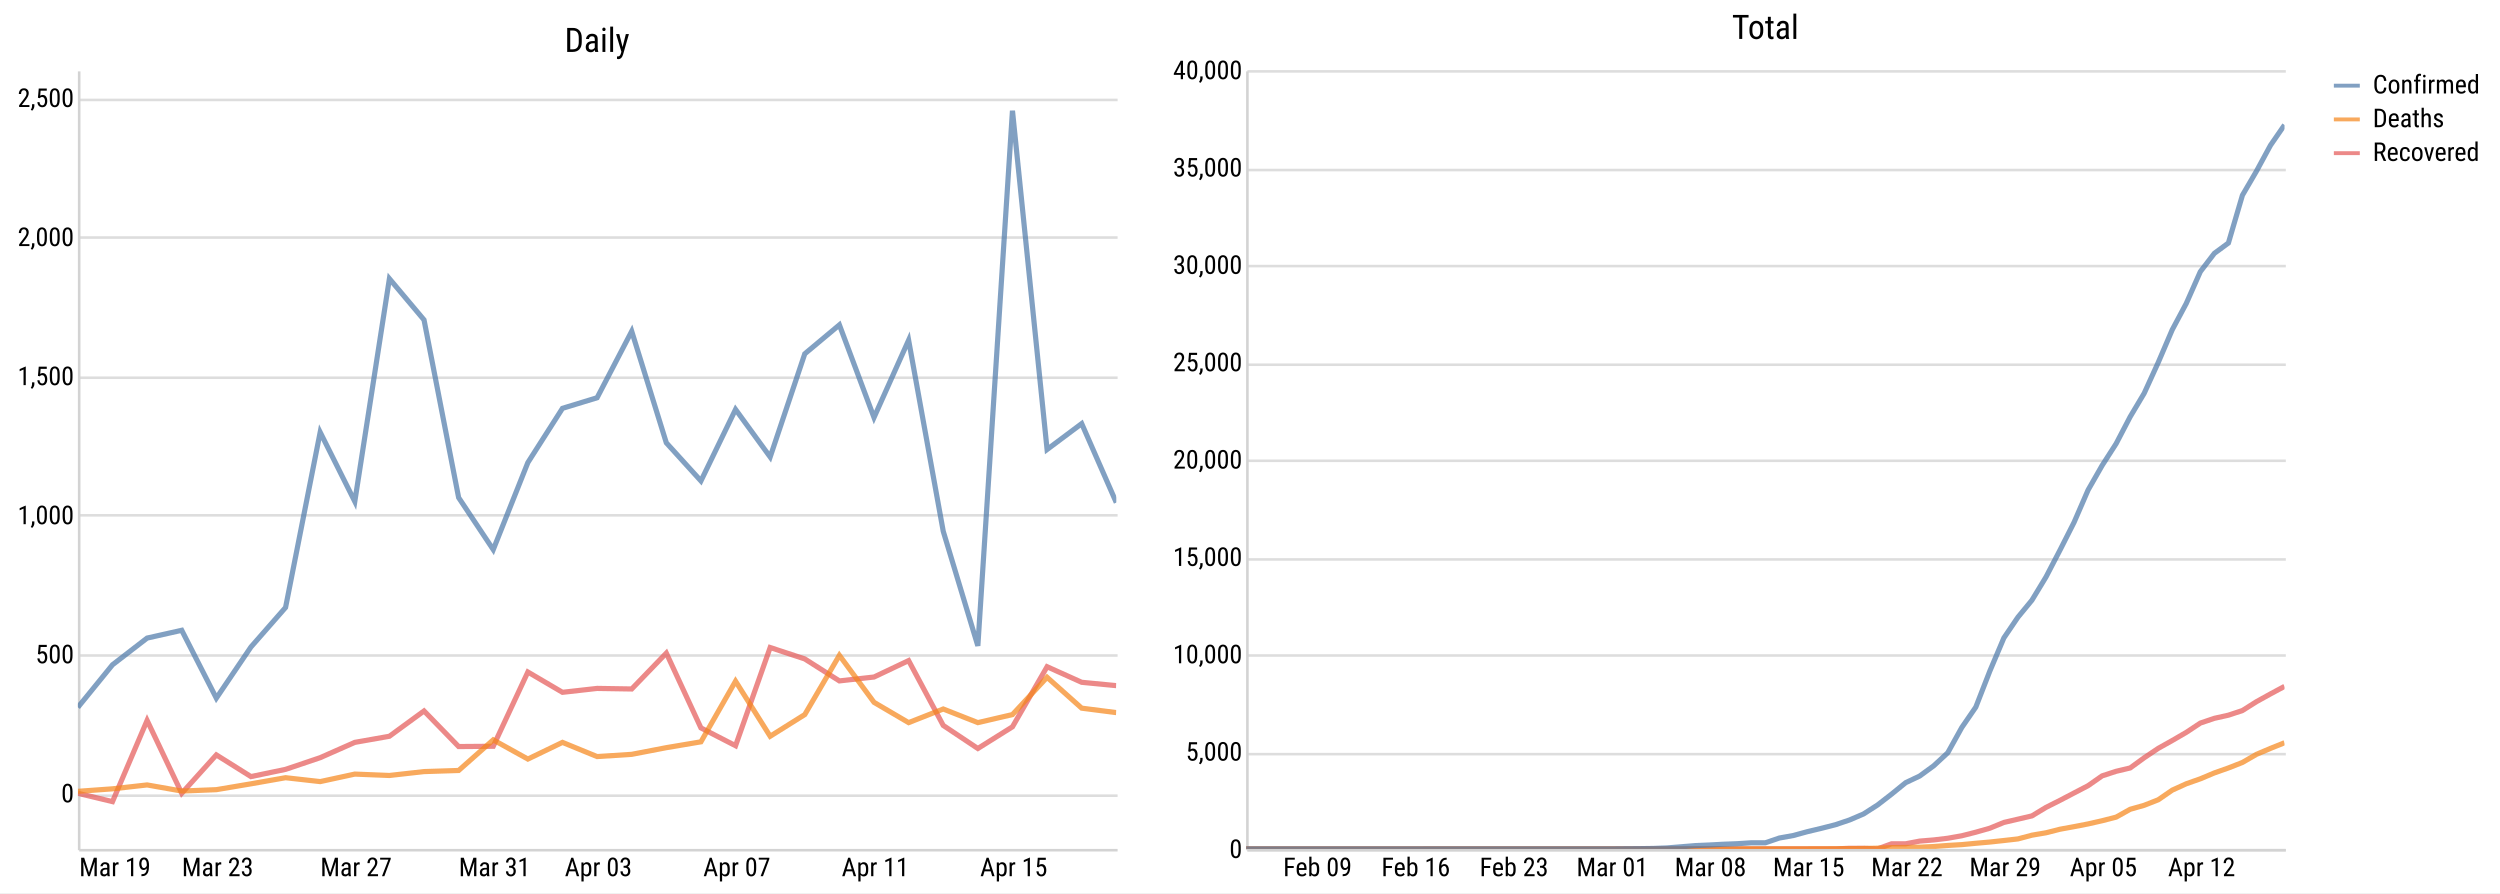
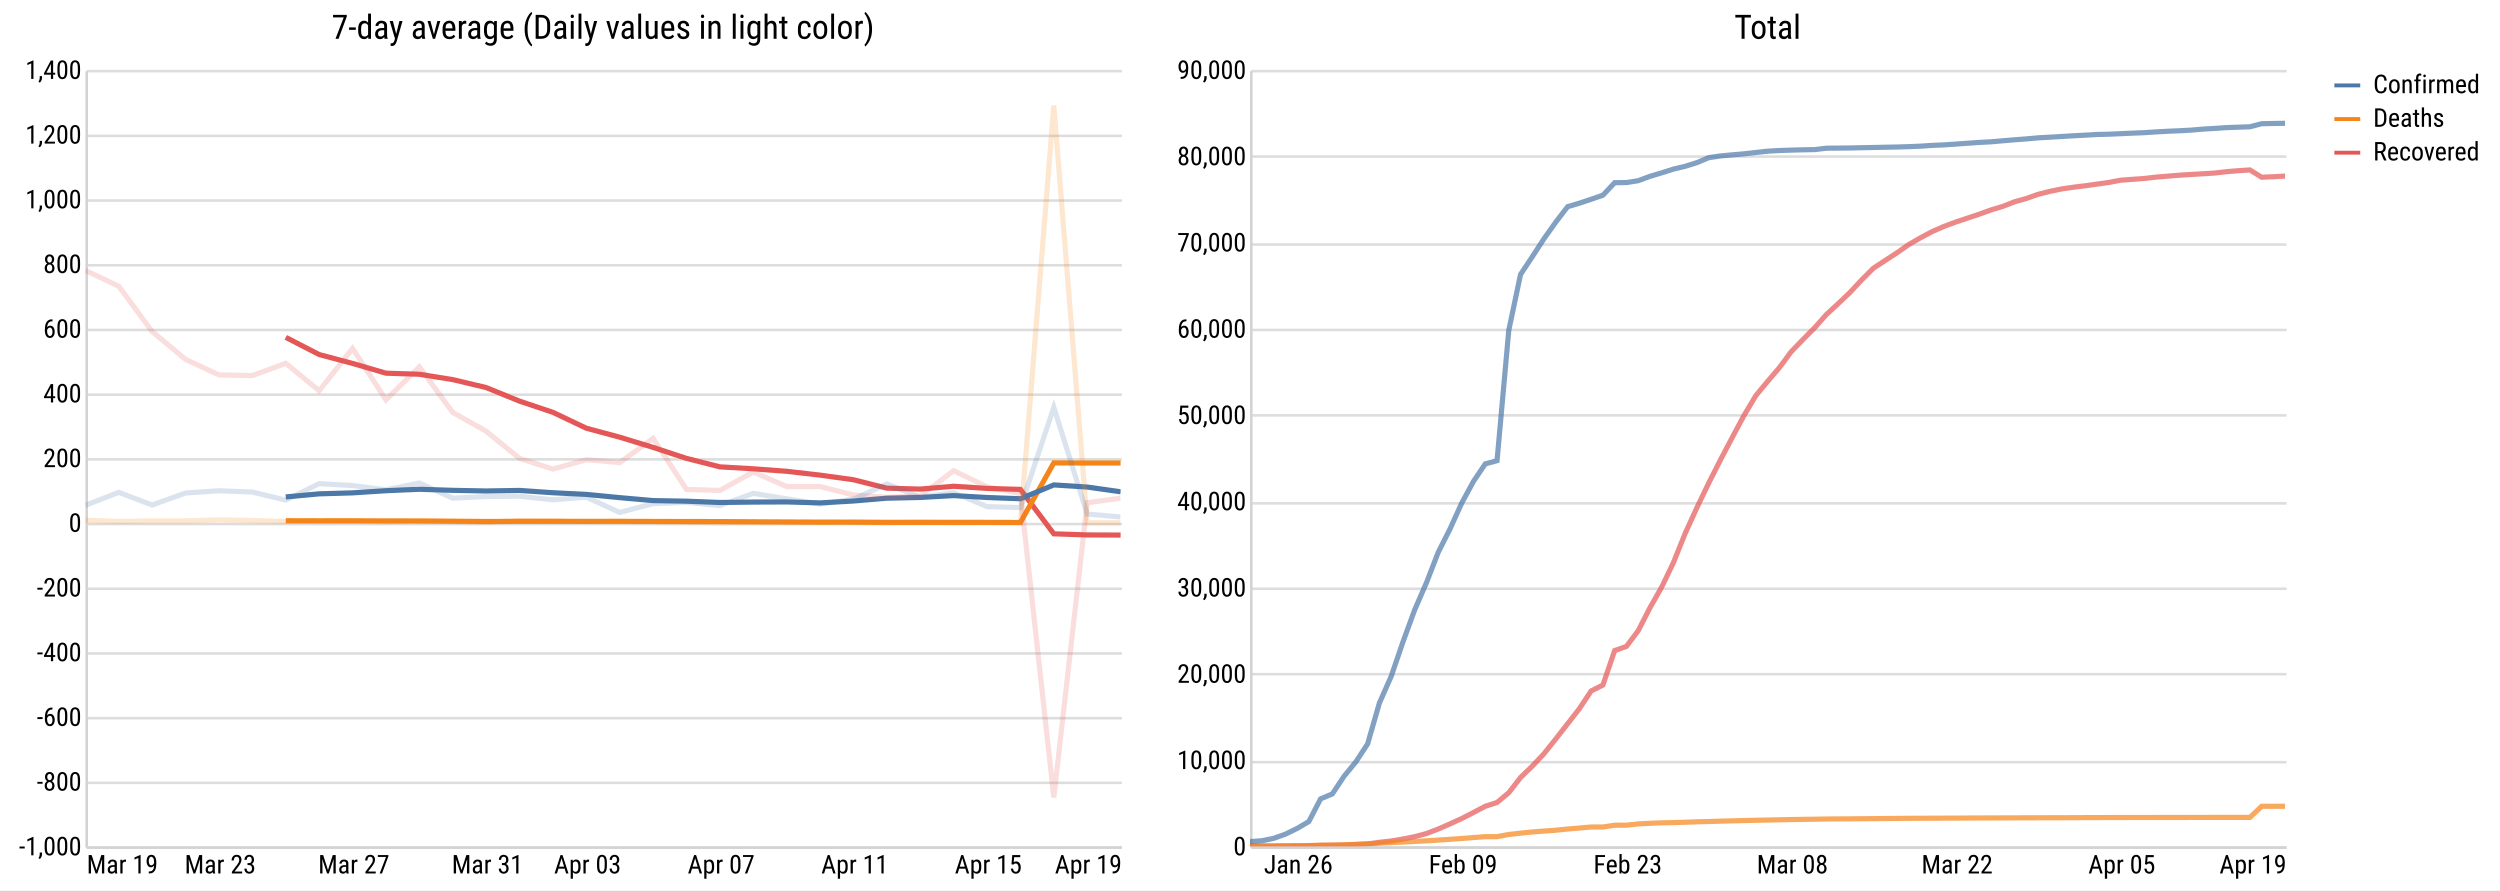
- <svg xmlns="http://www.w3.org/2000/svg" class="marks" width="963" height="344" viewBox="0 0 963 344" version="1.1">
-   <rect width="963" height="344" style="fill: white;" />
+ <svg xmlns="http://www.w3.org/2000/svg" class="marks" width="966" height="344" viewBox="0 0 966 344" version="1.1">
+   <rect width="966" height="344" style="fill: white;" />
  <defs>
    <clipPath id="clip1">
      <rect x="0" y="0" width="400" height="300" />
    </clipPath>
    <clipPath id="clip2">
      <rect x="0" y="0" width="400" height="300" />
    </clipPath>
    <clipPath id="clip3">
      <rect x="0" y="0" width="400" height="300" />
    </clipPath>
    <clipPath id="clip4">
      <rect x="0" y="0" width="400" height="300" />
    </clipPath>
    <clipPath id="clip5">
      <rect x="0" y="0" width="400" height="300" />
    </clipPath>
    <clipPath id="clip6">
      <rect x="0" y="0" width="400" height="300" />
    </clipPath>
+     <clipPath id="clip7">
+       <rect x="0" y="0" width="400" height="300" />
+     </clipPath>
+     <clipPath id="clip8">
+       <rect x="0" y="0" width="400" height="300" />
+     </clipPath>
+     <clipPath id="clip9">
+       <rect x="0" y="0" width="400" height="300" />
+     </clipPath>
  </defs>
-   <g transform="translate(30,27)">
+   <g transform="translate(33,27)">
    <g class="mark-group role-frame root">
      <g transform="translate(0,0)">
        <path class="background" d="M0,0h0v0h0Z" style="fill: none;" />
        <g>
          <g class="mark-group role-scope concat_0_group">
            <g transform="translate(0,0)">
              <path class="background" d="M0,0h400v300h-400Z" style="fill: none; stroke: #ddd; stroke-width: 0;" />
              <g>
                <g class="mark-group role-axis">
                  <g transform="translate(0.5,0.5)">
                    <path class="background" d="M0,0h0v0h0Z" style="pointer-events: none; fill: none;" />
                    <g>
                      <g class="mark-rule role-axis-grid" style="pointer-events: none;">
-                         <line transform="translate(0,279)" x2="400" y2="0" style="fill: none; stroke: #ddd; stroke-width: 1; opacity: 1;" />
+                         <line transform="translate(0,300)" x2="400" y2="0" style="fill: none; stroke: #ddd; stroke-width: 1; opacity: 1;" />
+                         <line transform="translate(0,275)" x2="400" y2="0" style="fill: none; stroke: #ddd; stroke-width: 1; opacity: 1;" />
+                         <line transform="translate(0,250)" x2="400" y2="0" style="fill: none; stroke: #ddd; stroke-width: 1; opacity: 1;" />
                        <line transform="translate(0,225)" x2="400" y2="0" style="fill: none; stroke: #ddd; stroke-width: 1; opacity: 1;" />
-                         <line transform="translate(0,171)" x2="400" y2="0" style="fill: none; stroke: #ddd; stroke-width: 1; opacity: 1;" />
-                         <line transform="translate(0,118)" x2="400" y2="0" style="fill: none; stroke: #ddd; stroke-width: 1; opacity: 1;" />
-                         <line transform="translate(0,64)" x2="400" y2="0" style="fill: none; stroke: #ddd; stroke-width: 1; opacity: 1;" />
-                         <line transform="translate(0,11)" x2="400" y2="0" style="fill: none; stroke: #ddd; stroke-width: 1; opacity: 1;" />
+                         <line transform="translate(0,200)" x2="400" y2="0" style="fill: none; stroke: #ddd; stroke-width: 1; opacity: 1;" />
+                         <line transform="translate(0,175)" x2="400" y2="0" style="fill: none; stroke: #ddd; stroke-width: 1; opacity: 1;" />
+                         <line transform="translate(0,150)" x2="400" y2="0" style="fill: none; stroke: #ddd; stroke-width: 1; opacity: 1;" />
+                         <line transform="translate(0,125)" x2="400" y2="0" style="fill: none; stroke: #ddd; stroke-width: 1; opacity: 1;" />
+                         <line transform="translate(0,100)" x2="400" y2="0" style="fill: none; stroke: #ddd; stroke-width: 1; opacity: 1;" />
+                         <line transform="translate(0,75)" x2="400" y2="0" style="fill: none; stroke: #ddd; stroke-width: 1; opacity: 1;" />
+                         <line transform="translate(0,50)" x2="400" y2="0" style="fill: none; stroke: #ddd; stroke-width: 1; opacity: 1;" />
+                         <line transform="translate(0,25)" x2="400" y2="0" style="fill: none; stroke: #ddd; stroke-width: 1; opacity: 1;" />
+                         <line transform="translate(0,0)" x2="400" y2="0" style="fill: none; stroke: #ddd; stroke-width: 1; opacity: 1;" />
                      </g>
                    </g>
                    <path class="foreground" d="" style="pointer-events: none; display: none; fill: none;" />
                  </g>
                </g>
                <g class="mark-group role-axis">
                  <g transform="translate(0.5,300.5)">
                    <path class="background" d="M0,0h0v0h0Z" style="pointer-events: none; fill: none;" />
                    <g>
                      <g class="mark-text role-axis-label" style="pointer-events: none;">
                        <text text-anchor="start" transform="translate(0,10)" style="font-family: Roboto Condensed; font-size: 10px; fill: #000; opacity: 1;">Mar 19</text>
-                         <text text-anchor="middle" transform="translate(26.66667,10)" style="font-family: Roboto Condensed; font-size: 10px; fill: #000; opacity: 0;">Mar 21</text>
-                         <text text-anchor="middle" transform="translate(53.33333,10)" style="font-family: Roboto Condensed; font-size: 10px; fill: #000; opacity: 1;">Mar 23</text>
-                         <text text-anchor="middle" transform="translate(80,10)" style="font-family: Roboto Condensed; font-size: 10px; fill: #000; opacity: 0;">Mar 25</text>
-                         <text text-anchor="middle" transform="translate(106.6667,10)" style="font-family: Roboto Condensed; font-size: 10px; fill: #000; opacity: 1;">Mar 27</text>
-                         <text text-anchor="middle" transform="translate(133.3333,10)" style="font-family: Roboto Condensed; font-size: 10px; fill: #000; opacity: 0;">Mar 29</text>
-                         <text text-anchor="middle" transform="translate(160,10)" style="font-family: Roboto Condensed; font-size: 10px; fill: #000; opacity: 1;">Mar 31</text>
-                         <text text-anchor="middle" transform="translate(173.3333,10)" style="font-family: Roboto Condensed; font-size: 10px; fill: #000; opacity: 0;">Apr 01</text>
-                         <text text-anchor="middle" transform="translate(200,10)" style="font-family: Roboto Condensed; font-size: 10px; fill: #000; opacity: 1;">Apr 03</text>
-                         <text text-anchor="middle" transform="translate(226.6667,10)" style="font-family: Roboto Condensed; font-size: 10px; fill: #000; opacity: 0;">Apr 05</text>
-                         <text text-anchor="middle" transform="translate(253.3333,10)" style="font-family: Roboto Condensed; font-size: 10px; fill: #000; opacity: 1;">Apr 07</text>
-                         <text text-anchor="middle" transform="translate(280,10)" style="font-family: Roboto Condensed; font-size: 10px; fill: #000; opacity: 0;">Apr 09</text>
-                         <text text-anchor="middle" transform="translate(306.6667,10)" style="font-family: Roboto Condensed; font-size: 10px; fill: #000; opacity: 1;">Apr 11</text>
-                         <text text-anchor="middle" transform="translate(333.3333,10)" style="font-family: Roboto Condensed; font-size: 10px; fill: #000; opacity: 0;">Apr 13</text>
-                         <text text-anchor="middle" transform="translate(360,10)" style="font-family: Roboto Condensed; font-size: 10px; fill: #000; opacity: 1;">Apr 15</text>
-                         <text text-anchor="middle" transform="translate(386.6667,10)" style="font-family: Roboto Condensed; font-size: 10px; fill: #000; opacity: 0;">Apr 17</text>
+                         <text text-anchor="middle" transform="translate(25.80645,10)" style="font-family: Roboto Condensed; font-size: 10px; fill: #000; opacity: 0;">Mar 21</text>
+                         <text text-anchor="middle" transform="translate(51.6129,10)" style="font-family: Roboto Condensed; font-size: 10px; fill: #000; opacity: 1;">Mar 23</text>
+                         <text text-anchor="middle" transform="translate(77.41935,10)" style="font-family: Roboto Condensed; font-size: 10px; fill: #000; opacity: 0;">Mar 25</text>
+                         <text text-anchor="middle" transform="translate(103.2258,10)" style="font-family: Roboto Condensed; font-size: 10px; fill: #000; opacity: 1;">Mar 27</text>
+                         <text text-anchor="middle" transform="translate(129.0323,10)" style="font-family: Roboto Condensed; font-size: 10px; fill: #000; opacity: 0;">Mar 29</text>
+                         <text text-anchor="middle" transform="translate(154.8387,10)" style="font-family: Roboto Condensed; font-size: 10px; fill: #000; opacity: 1;">Mar 31</text>
+                         <text text-anchor="middle" transform="translate(167.7419,10)" style="font-family: Roboto Condensed; font-size: 10px; fill: #000; opacity: 0;">Apr 01</text>
+                         <text text-anchor="middle" transform="translate(193.5484,10)" style="font-family: Roboto Condensed; font-size: 10px; fill: #000; opacity: 1;">Apr 03</text>
+                         <text text-anchor="middle" transform="translate(219.3548,10)" style="font-family: Roboto Condensed; font-size: 10px; fill: #000; opacity: 0;">Apr 05</text>
+                         <text text-anchor="middle" transform="translate(245.1613,10)" style="font-family: Roboto Condensed; font-size: 10px; fill: #000; opacity: 1;">Apr 07</text>
+                         <text text-anchor="middle" transform="translate(270.9677,10)" style="font-family: Roboto Condensed; font-size: 10px; fill: #000; opacity: 0;">Apr 09</text>
+                         <text text-anchor="middle" transform="translate(296.7742,10)" style="font-family: Roboto Condensed; font-size: 10px; fill: #000; opacity: 1;">Apr 11</text>
+                         <text text-anchor="middle" transform="translate(322.5806,10)" style="font-family: Roboto Condensed; font-size: 10px; fill: #000; opacity: 0;">Apr 13</text>
+                         <text text-anchor="middle" transform="translate(348.3871,10)" style="font-family: Roboto Condensed; font-size: 10px; fill: #000; opacity: 1;">Apr 15</text>
+                         <text text-anchor="middle" transform="translate(374.1935,10)" style="font-family: Roboto Condensed; font-size: 10px; fill: #000; opacity: 0;">Apr 17</text>
+                         <text text-anchor="end" transform="translate(400,10)" style="font-family: Roboto Condensed; font-size: 10px; fill: #000; opacity: 1;">Apr 19</text>
                      </g>
                      <g class="mark-rule role-axis-domain" style="pointer-events: none;">
                        <line transform="translate(0,0)" x2="400" y2="0" style="fill: none; stroke: lightgray; stroke-width: 1; opacity: 1;" />
                      </g>
                    </g>
                    <path class="foreground" d="" style="pointer-events: none; display: none; fill: none;" />
                  </g>
                </g>
                <g class="mark-group role-axis">
                  <g transform="translate(0.5,0.5)">
                    <path class="background" d="M0,0h0v0h0Z" style="pointer-events: none; fill: none;" />
                    <g>
                      <g class="mark-text role-axis-label" style="pointer-events: none;">
-                         <text text-anchor="end" transform="translate(-2,281.5714)" style="font-family: Roboto Condensed; font-size: 10px; fill: #000; opacity: 1;">0</text>
-                         <text text-anchor="end" transform="translate(-2,228)" style="font-family: Roboto Condensed; font-size: 10px; fill: #000; opacity: 1;">500</text>
-                         <text text-anchor="end" transform="translate(-2,174.4286)" style="font-family: Roboto Condensed; font-size: 10px; fill: #000; opacity: 1;">1,000</text>
-                         <text text-anchor="end" transform="translate(-2,120.8571)" style="font-family: Roboto Condensed; font-size: 10px; fill: #000; opacity: 1;">1,500</text>
-                         <text text-anchor="end" transform="translate(-2,67.28571)" style="font-family: Roboto Condensed; font-size: 10px; fill: #000; opacity: 1;">2,000</text>
-                         <text text-anchor="end" transform="translate(-2,13.71429)" style="font-family: Roboto Condensed; font-size: 10px; fill: #000; opacity: 1;">2,500</text>
+                         <text text-anchor="end" transform="translate(-2,303)" style="font-family: Roboto Condensed; font-size: 10px; fill: #000; opacity: 1;">-1,000</text>
+                         <text text-anchor="end" transform="translate(-2,278)" style="font-family: Roboto Condensed; font-size: 10px; fill: #000; opacity: 1;">-800</text>
+                         <text text-anchor="end" transform="translate(-2,253)" style="font-family: Roboto Condensed; font-size: 10px; fill: #000; opacity: 1;">-600</text>
+                         <text text-anchor="end" transform="translate(-2,228)" style="font-family: Roboto Condensed; font-size: 10px; fill: #000; opacity: 1;">-400</text>
+                         <text text-anchor="end" transform="translate(-2,203)" style="font-family: Roboto Condensed; font-size: 10px; fill: #000; opacity: 1;">-200</text>
+                         <text text-anchor="end" transform="translate(-2,178)" style="font-family: Roboto Condensed; font-size: 10px; fill: #000; opacity: 1;">0</text>
+                         <text text-anchor="end" transform="translate(-2,153)" style="font-family: Roboto Condensed; font-size: 10px; fill: #000; opacity: 1;">200</text>
+                         <text text-anchor="end" transform="translate(-2,128)" style="font-family: Roboto Condensed; font-size: 10px; fill: #000; opacity: 1;">400</text>
+                         <text text-anchor="end" transform="translate(-2,103)" style="font-family: Roboto Condensed; font-size: 10px; fill: #000; opacity: 1;">600</text>
+                         <text text-anchor="end" transform="translate(-2,78)" style="font-family: Roboto Condensed; font-size: 10px; fill: #000; opacity: 1;">800</text>
+                         <text text-anchor="end" transform="translate(-2,53)" style="font-family: Roboto Condensed; font-size: 10px; fill: #000; opacity: 1;">1,000</text>
+                         <text text-anchor="end" transform="translate(-2,28)" style="font-family: Roboto Condensed; font-size: 10px; fill: #000; opacity: 1;">1,200</text>
+                         <text text-anchor="end" transform="translate(-2,3)" style="font-family: Roboto Condensed; font-size: 10px; fill: #000; opacity: 1;">1,400</text>
                      </g>
                      <g class="mark-rule role-axis-domain" style="pointer-events: none;">
                        <line transform="translate(0,300)" x2="0" y2="-300" style="fill: none; stroke: lightgray; stroke-width: 1; opacity: 1;" />
                      </g>
                    </g>
                    <path class="foreground" d="" style="pointer-events: none; display: none; fill: none;" />
                  </g>
                </g>
-                 <g class="mark-group role-scope concat_0_pathgroup">
-                   <g transform="translate(0,0)">
-                     <path class="background" d="M0,0h400v300h-400Z" style="fill: none;" />
-                     <g>
-                       <g class="mark-line role-mark concat_0_marks" clip-path="url(#clip1)">
-                         <path d="M0,278.571L13.333,281.786L26.667,250.5L40,278.571L53.333,263.786L66.667,272.143L80,269.357L93.333,264.857L106.667,258.964L120,256.607L133.333,246.857L146.667,260.571L160,260.464L173.333,231.857L186.667,239.679L200,238.179L213.333,238.393L226.667,224.571L240,253.393L253.333,260.25L266.667,222.429L280,226.821L293.333,235.286L306.667,233.786L320,227.464L333.333,252.429L346.667,261.321L360,252.964L373.333,229.821L386.667,235.821L400,237.107" style="fill: none; stroke: #e45756; stroke-width: 2; opacity: 0.7;" />
-                       </g>
-                     </g>
-                     <path class="foreground" d="" style="display: none; fill: none;" />
-                   </g>
-                   <g transform="translate(0,0)">
-                     <path class="background" d="M0,0h400v300h-400Z" style="fill: none;" />
-                     <g>
-                       <g class="mark-line role-mark concat_0_marks" clip-path="url(#clip2)">
-                         <path d="M0,277.821L13.333,276.857L26.667,275.357L40,277.714L53.333,277.179L66.667,274.929L80,272.571L93.333,274.071L106.667,271.179L120,271.714L133.333,270.214L146.667,269.786L160,258L173.333,265.393L186.667,258.964L200,264.429L213.333,263.571L226.667,261L240,258.75L253.333,235.393L266.667,256.607L280,248.25L293.333,225.429L306.667,243.536L320,251.357L333.333,246.107L346.667,251.357L360,248.25L373.333,233.893L386.667,245.786L400,247.5" style="fill: none; stroke: #f58518; stroke-width: 2; opacity: 0.7;" />
-                       </g>
-                     </g>
-                     <path class="foreground" d="" style="display: none; fill: none;" />
-                   </g>
-                   <g transform="translate(0,0)">
-                     <path class="background" d="M0,0h400v300h-400Z" style="fill: none;" />
-                     <g>
-                       <g class="mark-line role-mark concat_0_marks" clip-path="url(#clip3)">
-                         <path d="M0,245.464L13.333,229.071L26.667,218.786L40,215.786L53.333,241.929L66.667,222.214L80,207L93.333,139.5L106.667,166.179L120,80.357L133.333,96.214L146.667,164.679L160,184.714L173.333,151.179L186.667,130.286L200,126.214L213.333,100.607L226.667,143.571L240,158.25L253.333,130.714L266.667,149.036L280,109.286L293.333,98.143L306.667,133.821L320,104.036L333.333,177.643L346.667,221.786L360,15.643L373.333,146.143L386.667,136.179L400,166.607" style="fill: none; stroke: #4c78a8; stroke-width: 2; opacity: 0.7;" />
+                 <g class="mark-group role-scope concat_0_layer_0_pathgroup">
+                   <g transform="translate(0,0)">
+                     <path class="background" d="M0,0h400v300h-400Z" style="fill: none;" />
+                     <g>
+                       <g class="mark-line role-mark concat_0_layer_0_marks" clip-path="url(#clip1)">
+                         <path d="M77.419,103.357L90.323,110L103.226,113.429L116.129,117.196L129.032,117.607L141.935,119.679L154.839,122.75L167.742,128L180.645,132.321L193.548,138.464L206.452,141.929L219.355,145.875L232.258,150.125L245.161,153.393L258.065,154.143L270.968,155.107L283.871,156.589L296.774,158.375L309.677,161.625L322.581,161.982L335.484,160.893L348.387,161.714L361.29,162.107L374.194,179.268L387.097,179.696L400,179.75" style="fill: none; stroke: #e45756; stroke-width: 2; opacity: 1;" />
+                       </g>
+                     </g>
+                     <path class="foreground" d="" style="display: none; fill: none;" />
+                   </g>
+                   <g transform="translate(0,0)">
+                     <path class="background" d="M0,0h400v300h-400Z" style="fill: none;" />
+                     <g>
+                       <g class="mark-line role-mark concat_0_layer_0_marks" clip-path="url(#clip2)">
+                         <path d="M77.419,174.214L90.323,174.25L103.226,174.232L116.129,174.286L129.032,174.304L141.935,174.393L154.839,174.5L167.742,174.446L180.645,174.446L193.548,174.464L206.452,174.446L219.355,174.482L232.258,174.518L245.161,174.536L258.065,174.625L270.968,174.696L283.871,174.75L296.774,174.768L309.677,174.821L322.581,174.821L335.484,174.821L348.387,174.839L361.29,174.875L374.194,151.857L387.097,151.911L400,151.911" style="fill: none; stroke: #f58518; stroke-width: 2; opacity: 1;" />
+                       </g>
+                     </g>
+                     <path class="foreground" d="" style="display: none; fill: none;" />
+                   </g>
+                   <g transform="translate(0,0)">
+                     <path class="background" d="M0,0h400v300h-400Z" style="fill: none;" />
+                     <g>
+                       <g class="mark-line role-mark concat_0_layer_0_marks" clip-path="url(#clip3)">
+                         <path d="M77.419,165.018L90.323,163.821L103.226,163.446L116.129,162.607L129.032,162.054L141.935,162.464L154.839,162.714L167.742,162.5L180.645,163.393L193.548,164.036L206.452,165.286L219.355,166.429L232.258,166.661L245.161,167.161L258.065,167L270.968,166.946L283.871,167.321L296.774,166.589L309.677,165.5L322.581,165.214L335.484,164.5L348.387,165.232L361.29,165.714L374.194,160.375L387.097,161.196L400,163.018" style="fill: none; stroke: #4c78a8; stroke-width: 2; opacity: 1;" />
+                       </g>
+                     </g>
+                     <path class="foreground" d="" style="display: none; fill: none;" />
+                   </g>
+                 </g>
+                 <g class="mark-group role-scope concat_0_layer_1_pathgroup">
+                   <g transform="translate(0,0)">
+                     <path class="background" d="M0,0h400v300h-400Z" style="fill: none;" />
+                     <g>
+                       <g class="mark-line role-mark concat_0_layer_1_marks" clip-path="url(#clip4)">
+                         <path d="M0,77.5L12.903,83.625L25.806,101.125L38.71,111.875L51.613,117.875L64.516,118.125L77.419,113.375L90.323,124L103.226,107.625L116.129,127.5L129.032,114.75L141.935,132.375L154.839,139.625L167.742,150.125L180.645,154.25L193.548,150.625L206.452,151.75L219.355,142.375L232.258,162.125L245.161,162.5L258.065,155.375L270.968,161L283.871,161L296.774,164.25L309.677,165.125L322.581,164.625L335.484,154.875L348.387,161.125L361.29,163.75L374.194,281.125L387.097,167.25L400,165.5" style="fill: none; stroke: #e45756; stroke-width: 2; opacity: 0.2;" />
+                       </g>
+                     </g>
+                     <path class="foreground" d="" style="display: none; fill: none;" />
+                   </g>
+                   <g transform="translate(0,0)">
+                     <path class="background" d="M0,0h400v300h-400Z" style="fill: none;" />
+                     <g>
+                       <g class="mark-line role-mark concat_0_layer_1_marks" clip-path="url(#clip5)">
+                         <path d="M0,174L12.903,174.5L25.806,174.25L38.71,174.25L51.613,173.875L64.516,174.125L77.419,174.5L90.323,174.25L103.226,174.375L116.129,174.625L129.032,174.375L141.935,174.5L154.839,174.875L167.742,174.125L180.645,174.25L193.548,174.5L206.452,174.5L219.355,174.625L232.258,174.75L245.161,175L258.065,174.75L270.968,174.75L283.871,174.875L296.774,174.625L309.677,175L322.581,174.75L335.484,175L348.387,174.875L361.29,175L374.194,13.75L387.097,175L400,175" style="fill: none; stroke: #f58518; stroke-width: 2; opacity: 0.2;" />
+                       </g>
+                     </g>
+                     <path class="foreground" d="" style="display: none; fill: none;" />
+                   </g>
+                   <g transform="translate(0,0)">
+                     <path class="background" d="M0,0h400v300h-400Z" style="fill: none;" />
+                     <g>
+                       <g class="mark-line role-mark concat_0_layer_1_marks" clip-path="url(#clip6)">
+                         <path d="M0,168.25L12.903,163.25L25.806,168.125L38.71,163.5L51.613,162.625L64.516,163.125L77.419,166.25L90.323,159.875L103.226,160.625L116.129,162.25L129.032,159.625L141.935,165.5L154.839,164.875L167.742,164.75L180.645,166.125L193.548,165.125L206.452,171L219.355,167.625L232.258,167.125L245.161,168.375L258.065,163.625L270.968,165.75L283.871,167.75L296.774,165.875L309.677,160L322.581,165.125L335.484,163.375L348.387,168.75L361.29,169.125L374.194,130.375L387.097,171.625L400,172.75" style="fill: none; stroke: #4c78a8; stroke-width: 2; opacity: 0.2;" />
                      </g>
                    </g>
                    <path class="foreground" d="" style="display: none; fill: none;" />
                  </g>
                </g>
                <g class="mark-group role-title">
-                   <g transform="translate(200,-17)">
+                   <g transform="translate(200,-22)">
                    <path class="background" d="M0,0h0v0h0Z" style="pointer-events: none; fill: none;" />
                    <g>
                      <g class="mark-text role-title-text" style="pointer-events: none;">
-                         <text text-anchor="middle" transform="translate(0,10)" style="font-family: Roboto Condensed; font-size: 13px; font-weight: normal; fill: #000; opacity: 1;">Daily</text>
+                         <text text-anchor="middle" transform="translate(0,10)" style="font-family: Roboto Condensed; font-size: 13px; font-weight: normal; fill: #000; opacity: 1;">7-day average (Daily values in light color)</text>
                      </g>
                    </g>
                    <path class="foreground" d="" style="pointer-events: none; display: none; fill: none;" />
                  </g>
                </g>
              </g>
              <path class="foreground" d="" style="display: none; fill: none;" />
            </g>
          </g>
          <g class="mark-group role-scope concat_1_group">
            <g transform="translate(450,0)">
              <path class="background" d="M0,0h400v300h-400Z" style="fill: none; stroke: #ddd; stroke-width: 0;" />
              <g>
                <g class="mark-group role-axis">
                  <g transform="translate(0.5,0.5)">
                    <path class="background" d="M0,0h0v0h0Z" style="pointer-events: none; fill: none;" />
                    <g>
                      <g class="mark-rule role-axis-grid" style="pointer-events: none;">
                        <line transform="translate(0,300)" x2="400" y2="0" style="fill: none; stroke: #ddd; stroke-width: 1; opacity: 1;" />
-                         <line transform="translate(0,263)" x2="400" y2="0" style="fill: none; stroke: #ddd; stroke-width: 1; opacity: 1;" />
-                         <line transform="translate(0,225)" x2="400" y2="0" style="fill: none; stroke: #ddd; stroke-width: 1; opacity: 1;" />
-                         <line transform="translate(0,188)" x2="400" y2="0" style="fill: none; stroke: #ddd; stroke-width: 1; opacity: 1;" />
-                         <line transform="translate(0,150)" x2="400" y2="0" style="fill: none; stroke: #ddd; stroke-width: 1; opacity: 1;" />
-                         <line transform="translate(0,113)" x2="400" y2="0" style="fill: none; stroke: #ddd; stroke-width: 1; opacity: 1;" />
-                         <line transform="translate(0,75)" x2="400" y2="0" style="fill: none; stroke: #ddd; stroke-width: 1; opacity: 1;" />
-                         <line transform="translate(0,38)" x2="400" y2="0" style="fill: none; stroke: #ddd; stroke-width: 1; opacity: 1;" />
+                         <line transform="translate(0,267)" x2="400" y2="0" style="fill: none; stroke: #ddd; stroke-width: 1; opacity: 1;" />
+                         <line transform="translate(0,233)" x2="400" y2="0" style="fill: none; stroke: #ddd; stroke-width: 1; opacity: 1;" />
+                         <line transform="translate(0,200)" x2="400" y2="0" style="fill: none; stroke: #ddd; stroke-width: 1; opacity: 1;" />
+                         <line transform="translate(0,167)" x2="400" y2="0" style="fill: none; stroke: #ddd; stroke-width: 1; opacity: 1;" />
+                         <line transform="translate(0,133)" x2="400" y2="0" style="fill: none; stroke: #ddd; stroke-width: 1; opacity: 1;" />
+                         <line transform="translate(0,100)" x2="400" y2="0" style="fill: none; stroke: #ddd; stroke-width: 1; opacity: 1;" />
+                         <line transform="translate(0,67)" x2="400" y2="0" style="fill: none; stroke: #ddd; stroke-width: 1; opacity: 1;" />
+                         <line transform="translate(0,33)" x2="400" y2="0" style="fill: none; stroke: #ddd; stroke-width: 1; opacity: 1;" />
                        <line transform="translate(0,0)" x2="400" y2="0" style="fill: none; stroke: #ddd; stroke-width: 1; opacity: 1;" />
                      </g>
                    </g>
                    <path class="foreground" d="" style="pointer-events: none; display: none; fill: none;" />
                  </g>
                </g>
                <g class="mark-group role-axis">
                  <g transform="translate(0.5,300.5)">
                    <path class="background" d="M0,0h0v0h0Z" style="pointer-events: none; fill: none;" />
                    <g>
                      <g class="mark-text role-axis-label" style="pointer-events: none;">
-                         <text text-anchor="middle" transform="translate(27.02703,10)" style="font-family: Roboto Condensed; font-size: 10px; fill: #000; opacity: 1;">Feb 09</text>
-                         <text text-anchor="middle" transform="translate(64.86486,10)" style="font-family: Roboto Condensed; font-size: 10px; fill: #000; opacity: 1;">Feb 16</text>
-                         <text text-anchor="middle" transform="translate(102.7027,10)" style="font-family: Roboto Condensed; font-size: 10px; fill: #000; opacity: 1;">Feb 23</text>
-                         <text text-anchor="middle" transform="translate(140.5405,10)" style="font-family: Roboto Condensed; font-size: 10px; fill: #000; opacity: 1;">Mar 01</text>
-                         <text text-anchor="middle" transform="translate(178.3784,10)" style="font-family: Roboto Condensed; font-size: 10px; fill: #000; opacity: 1;">Mar 08</text>
-                         <text text-anchor="middle" transform="translate(216.2162,10)" style="font-family: Roboto Condensed; font-size: 10px; fill: #000; opacity: 1;">Mar 15</text>
-                         <text text-anchor="middle" transform="translate(254.0541,10)" style="font-family: Roboto Condensed; font-size: 10px; fill: #000; opacity: 1;">Mar 22</text>
-                         <text text-anchor="middle" transform="translate(291.8919,10)" style="font-family: Roboto Condensed; font-size: 10px; fill: #000; opacity: 1;">Mar 29</text>
-                         <text text-anchor="middle" transform="translate(329.7297,10)" style="font-family: Roboto Condensed; font-size: 10px; fill: #000; opacity: 1;">Apr 05</text>
-                         <text text-anchor="middle" transform="translate(367.5676,10)" style="font-family: Roboto Condensed; font-size: 10px; fill: #000; opacity: 1;">Apr 12</text>
+                         <text text-anchor="middle" transform="translate(18.18182,10)" style="font-family: Roboto Condensed; font-size: 10px; fill: #000; opacity: 1;">Jan 26</text>
+                         <text text-anchor="middle" transform="translate(50,10)" style="font-family: Roboto Condensed; font-size: 10px; fill: #000; opacity: 0;">Feb 02</text>
+                         <text text-anchor="middle" transform="translate(81.81818,10)" style="font-family: Roboto Condensed; font-size: 10px; fill: #000; opacity: 1;">Feb 09</text>
+                         <text text-anchor="middle" transform="translate(113.6364,10)" style="font-family: Roboto Condensed; font-size: 10px; fill: #000; opacity: 0;">Feb 16</text>
+                         <text text-anchor="middle" transform="translate(145.4545,10)" style="font-family: Roboto Condensed; font-size: 10px; fill: #000; opacity: 1;">Feb 23</text>
+                         <text text-anchor="middle" transform="translate(177.2727,10)" style="font-family: Roboto Condensed; font-size: 10px; fill: #000; opacity: 0;">Mar 01</text>
+                         <text text-anchor="middle" transform="translate(209.0909,10)" style="font-family: Roboto Condensed; font-size: 10px; fill: #000; opacity: 1;">Mar 08</text>
+                         <text text-anchor="middle" transform="translate(240.9091,10)" style="font-family: Roboto Condensed; font-size: 10px; fill: #000; opacity: 0;">Mar 15</text>
+                         <text text-anchor="middle" transform="translate(272.7273,10)" style="font-family: Roboto Condensed; font-size: 10px; fill: #000; opacity: 1;">Mar 22</text>
+                         <text text-anchor="middle" transform="translate(304.5455,10)" style="font-family: Roboto Condensed; font-size: 10px; fill: #000; opacity: 0;">Mar 29</text>
+                         <text text-anchor="middle" transform="translate(336.3636,10)" style="font-family: Roboto Condensed; font-size: 10px; fill: #000; opacity: 1;">Apr 05</text>
+                         <text text-anchor="middle" transform="translate(368.1818,10)" style="font-family: Roboto Condensed; font-size: 10px; fill: #000; opacity: 0;">Apr 12</text>
+                         <text text-anchor="end" transform="translate(400,10)" style="font-family: Roboto Condensed; font-size: 10px; fill: #000; opacity: 1;">Apr 19</text>
                      </g>
                      <g class="mark-rule role-axis-domain" style="pointer-events: none;">
                        <line transform="translate(0,0)" x2="400" y2="0" style="fill: none; stroke: lightgray; stroke-width: 1; opacity: 1;" />
                      </g>
                    </g>
                    <path class="foreground" d="" style="pointer-events: none; display: none; fill: none;" />
                  </g>
                </g>
                <g class="mark-group role-axis">
                  <g transform="translate(0.5,0.5)">
                    <path class="background" d="M0,0h0v0h0Z" style="pointer-events: none; fill: none;" />
                    <g>
                      <g class="mark-text role-axis-label" style="pointer-events: none;">
                        <text text-anchor="end" transform="translate(-2,303)" style="font-family: Roboto Condensed; font-size: 10px; fill: #000; opacity: 1;">0</text>
-                         <text text-anchor="end" transform="translate(-2,265.5)" style="font-family: Roboto Condensed; font-size: 10px; fill: #000; opacity: 1;">5,000</text>
-                         <text text-anchor="end" transform="translate(-2,228)" style="font-family: Roboto Condensed; font-size: 10px; fill: #000; opacity: 1;">10,000</text>
-                         <text text-anchor="end" transform="translate(-2,190.5)" style="font-family: Roboto Condensed; font-size: 10px; fill: #000; opacity: 1;">15,000</text>
-                         <text text-anchor="end" transform="translate(-2,153)" style="font-family: Roboto Condensed; font-size: 10px; fill: #000; opacity: 1;">20,000</text>
-                         <text text-anchor="end" transform="translate(-2,115.5)" style="font-family: Roboto Condensed; font-size: 10px; fill: #000; opacity: 1;">25,000</text>
-                         <text text-anchor="end" transform="translate(-2,78)" style="font-family: Roboto Condensed; font-size: 10px; fill: #000; opacity: 1;">30,000</text>
-                         <text text-anchor="end" transform="translate(-2,40.5)" style="font-family: Roboto Condensed; font-size: 10px; fill: #000; opacity: 1;">35,000</text>
-                         <text text-anchor="end" transform="translate(-2,3)" style="font-family: Roboto Condensed; font-size: 10px; fill: #000; opacity: 1;">40,000</text>
+                         <text text-anchor="end" transform="translate(-2,269.6667)" style="font-family: Roboto Condensed; font-size: 10px; fill: #000; opacity: 1;">10,000</text>
+                         <text text-anchor="end" transform="translate(-2,236.3333)" style="font-family: Roboto Condensed; font-size: 10px; fill: #000; opacity: 1;">20,000</text>
+                         <text text-anchor="end" transform="translate(-2,203)" style="font-family: Roboto Condensed; font-size: 10px; fill: #000; opacity: 1;">30,000</text>
+                         <text text-anchor="end" transform="translate(-2,169.6667)" style="font-family: Roboto Condensed; font-size: 10px; fill: #000; opacity: 1;">40,000</text>
+                         <text text-anchor="end" transform="translate(-2,136.3333)" style="font-family: Roboto Condensed; font-size: 10px; fill: #000; opacity: 1;">50,000</text>
+                         <text text-anchor="end" transform="translate(-2,103)" style="font-family: Roboto Condensed; font-size: 10px; fill: #000; opacity: 1;">60,000</text>
+                         <text text-anchor="end" transform="translate(-2,69.66667)" style="font-family: Roboto Condensed; font-size: 10px; fill: #000; opacity: 1;">70,000</text>
+                         <text text-anchor="end" transform="translate(-2,36.33333)" style="font-family: Roboto Condensed; font-size: 10px; fill: #000; opacity: 1;">80,000</text>
+                         <text text-anchor="end" transform="translate(-2,3)" style="font-family: Roboto Condensed; font-size: 10px; fill: #000; opacity: 1;">90,000</text>
                      </g>
                      <g class="mark-rule role-axis-domain" style="pointer-events: none;">
                        <line transform="translate(0,300)" x2="0" y2="-300" style="fill: none; stroke: lightgray; stroke-width: 1; opacity: 1;" />
                      </g>
                    </g>
                    <path class="foreground" d="" style="pointer-events: none; display: none; fill: none;" />
                  </g>
                </g>
                <g class="mark-group role-scope concat_1_pathgroup">
                  <g transform="translate(0,0)">
                    <path class="background" d="M0,0h400v300h-400Z" style="fill: none;" />
                    <g>
-                       <g class="mark-line role-mark concat_1_marks" clip-path="url(#clip4)">
-                         <path d="M0,300L5.405,300L10.811,300L16.216,300L21.622,300L27.027,300L32.432,300L37.838,300L43.243,300L48.649,300L54.054,300L59.459,300L64.865,300L70.27,299.993L75.676,299.993L81.081,299.993L86.486,299.993L91.892,299.993L97.297,299.993L102.703,299.993L108.108,299.993L113.514,299.993L118.919,299.993L124.324,299.993L129.73,299.993L135.135,299.993L140.541,299.993L145.946,299.993L151.351,299.993L156.757,299.993L162.162,299.993L167.568,299.993L172.973,299.993L178.378,299.993L183.784,299.993L189.189,299.993L194.595,299.993L200,299.993L205.405,299.993L210.811,299.993L216.216,299.993L221.622,299.993L227.027,299.993L232.432,299.767L237.838,299.767L243.243,299.993L248.649,298.027L254.054,298.027L259.459,296.993L264.865,296.543L270.27,295.897L275.676,294.938L281.081,293.565L286.486,292.027L291.892,289.808L297.297,288.548L302.703,287.28L308.108,284.01L313.514,281.288L318.919,278.46L324.324,275.647L329.73,271.868L335.135,270.105L340.541,268.822L345.946,264.892L351.351,261.27L356.757,258.24L362.162,255.105L367.568,251.528L372.973,249.697L378.378,248.49L383.784,246.697L389.189,243.285L394.595,240.292L400,237.39" style="fill: none; stroke: #e45756; stroke-width: 2; opacity: 0.7;" />
-                       </g>
-                     </g>
-                     <path class="foreground" d="" style="display: none; fill: none;" />
-                   </g>
-                   <g transform="translate(0,0)">
-                     <path class="background" d="M0,0h400v300h-400Z" style="fill: none;" />
-                     <g>
-                       <g class="mark-line role-mark concat_1_marks" clip-path="url(#clip5)">
-                         <path d="M0,300L5.405,300L10.811,300L16.216,300L21.622,300L27.027,300L32.432,300L37.838,300L43.243,300L48.649,300L54.054,300L59.459,300L64.865,300L70.27,300L75.676,300L81.081,300L86.486,300L91.892,300L97.297,300L102.703,300L108.108,300L113.514,300L118.919,300L124.324,300L129.73,300L135.135,300L140.541,300L145.946,300L151.351,300L156.757,300L162.162,300L167.568,300L172.973,300L178.378,300L183.784,300L189.189,300L194.595,299.977L200,299.977L205.405,299.977L210.811,299.97L216.216,299.97L221.622,299.962L227.027,299.925L232.432,299.895L237.838,299.842L243.243,299.723L248.649,299.498L254.054,299.438L259.459,299.34L264.865,299.085L270.27,298.665L275.676,298.35L281.081,297.832L286.486,297.353L291.892,296.767L297.297,296.153L302.703,294.712L308.108,293.79L313.514,292.417L318.919,291.428L324.324,290.377L329.73,289.148L335.135,287.76L340.541,284.738L345.946,283.2L351.351,281.077L356.757,277.358L362.162,274.905L367.568,273L372.973,270.728L378.378,268.822L383.784,266.7L389.189,263.572L394.595,261.277L400,259.102" style="fill: none; stroke: #f58518; stroke-width: 2; opacity: 0.7;" />
-                       </g>
-                     </g>
-                     <path class="foreground" d="" style="display: none; fill: none;" />
-                   </g>
-                   <g transform="translate(0,0)">
-                     <path class="background" d="M0,0h400v300h-400Z" style="fill: none;" />
-                     <g>
-                       <g class="mark-line role-mark concat_1_marks" clip-path="url(#clip6)">
-                         <path d="M0,299.993L5.405,299.993L10.811,299.993L16.216,299.993L21.622,299.993L27.027,299.993L32.432,299.993L37.838,299.993L43.243,299.993L48.649,299.993L54.054,299.993L59.459,299.993L64.865,299.993L70.27,299.993L75.676,299.993L81.081,299.993L86.486,299.993L91.892,299.993L97.297,299.993L102.703,299.993L108.108,299.993L113.514,299.993L118.919,299.993L124.324,299.993L129.73,299.993L135.135,299.993L140.541,299.985L145.946,299.94L151.351,299.902L156.757,299.827L162.162,299.625L167.568,299.183L172.973,298.733L178.378,298.5L183.784,298.208L189.189,297.998L194.595,297.645L200,297.645L205.405,295.808L210.811,294.832L216.216,293.355L221.622,292.065L227.027,290.678L232.432,288.855L237.838,286.538L243.243,283.072L248.649,278.887L254.054,274.493L259.459,271.928L264.865,267.983L270.27,262.973L275.676,253.238L281.081,245.37L286.486,231.495L291.892,218.73L297.297,210.758L302.703,204.188L308.108,195.27L313.514,184.89L318.919,174.225L324.324,161.768L329.73,152.317L335.135,143.895L340.541,133.545L345.946,124.477L351.351,112.627L356.757,99.997L362.162,89.865L367.568,77.647L372.973,70.583L378.378,66.608L383.784,48.203L389.189,38.932L394.595,28.965L400,21.127" style="fill: none; stroke: #4c78a8; stroke-width: 2; opacity: 0.7;" />
+                       <g class="mark-line role-mark concat_1_marks" clip-path="url(#clip7)">
+                         <path d="M0,299.907L4.545,299.9L9.091,299.88L13.636,299.87L18.182,299.837L22.727,299.807L27.273,299.663L31.818,299.6L36.364,299.55L40.909,299.287L45.455,299.083L50,298.457L54.545,297.953L59.091,297.19L63.636,296.283L68.182,295.08L72.727,293.34L77.273,291.35L81.818,289.273L86.364,286.943L90.909,284.55L95.455,283.07L100,279.29L104.545,273.423L109.091,269.02L113.636,264.173L118.182,258.483L122.727,252.67L127.273,246.827L131.818,239.993L136.364,237.69L140.909,224.377L145.455,222.767L150,216.7L154.545,207.833L159.091,199.823L163.636,190.34L168.182,179.03L172.727,169.07L177.273,159.607L181.818,150.633L186.364,141.987L190.909,133.483L195.455,125.867L200,120.373L204.545,115.073L209.091,108.933L213.636,104.217L218.182,99.647L222.727,94.52L227.273,90.33L231.818,86.013L236.364,81.133L240.909,76.61L245.455,73.633L250,70.673L254.545,67.483L259.091,64.883L263.636,62.447L268.182,60.477L272.727,58.793L277.273,57.27L281.818,55.753L286.364,54.11L290.909,52.75L295.455,50.953L300,49.687L304.545,48.08L309.091,46.943L313.636,46L318.182,45.337L322.727,44.783L327.273,44.133L331.818,43.513L336.364,42.643L340.909,42.3L345.455,41.967L350,41.443L354.545,41.07L359.091,40.697L363.636,40.41L368.182,40.147L372.727,39.87L377.273,39.333L381.818,38.963L386.364,38.663L390.909,41.493L395.455,41.287L400,41.033" style="fill: none; stroke: #e45756; stroke-width: 2; opacity: 0.7;" />
+                       </g>
+                     </g>
+                     <path class="foreground" d="" style="display: none; fill: none;" />
+                   </g>
+                   <g transform="translate(0,0)">
+                     <path class="background" d="M0,0h400v300h-400Z" style="fill: none;" />
+                     <g>
+                       <g class="mark-line role-mark concat_1_marks" clip-path="url(#clip8)">
+                         <path d="M0,299.943L4.545,299.94L9.091,299.913L13.636,299.86L18.182,299.813L22.727,299.727L27.273,299.563L31.818,299.557L36.364,299.43L40.909,299.29L45.455,299.137L50,298.797L54.545,298.583L59.091,298.367L63.636,298.127L68.182,297.893L72.727,297.61L77.273,297.32L81.818,296.987L86.364,296.63L90.909,296.297L95.455,296.28L100,295.44L104.545,294.933L109.091,294.46L113.636,294.117L118.182,293.79L122.727,293.327L127.273,292.953L131.818,292.547L136.364,292.547L140.909,291.863L145.455,291.857L150,291.357L154.545,291.123L159.091,290.95L163.636,290.853L168.182,290.707L172.727,290.55L177.273,290.433L181.818,290.293L186.364,290.183L190.909,290.063L195.455,289.957L200,289.86L204.545,289.767L209.091,289.677L213.636,289.6L218.182,289.547L222.727,289.463L227.273,289.427L231.818,289.4L236.364,289.357L240.909,289.323L245.455,289.277L250,289.233L254.545,289.197L259.091,289.17L263.636,289.157L268.182,289.137L272.727,289.117L277.273,289.087L281.818,289.063L286.364,289.05L290.909,289.03L295.455,289.013L300,289.003L304.545,288.987L309.091,288.973L313.636,288.97L318.182,288.947L322.727,288.927L327.273,288.913L331.818,288.9L336.364,288.89L340.909,288.883L345.455,288.883L350,288.877L354.545,288.87L359.091,288.867L363.636,288.857L368.182,288.857L372.727,288.85L377.273,288.85L381.818,288.847L386.364,288.847L390.909,284.547L395.455,284.547L400,284.547" style="fill: none; stroke: #f58518; stroke-width: 2; opacity: 0.7;" />
+                       </g>
+                     </g>
+                     <path class="foreground" d="" style="display: none; fill: none;" />
+                   </g>
+                   <g transform="translate(0,0)">
+                     <path class="background" d="M0,0h400v300h-400Z" style="fill: none;" />
+                     <g>
+                       <g class="mark-line role-mark concat_1_marks" clip-path="url(#clip9)">
+                         <path d="M0,298.177L4.545,297.87L9.091,296.947L13.636,295.337L18.182,293.127L22.727,290.457L27.273,281.687L31.818,279.767L36.364,272.92L40.909,267.39L45.455,260.43L50,244.643L54.545,234.357L59.091,221.067L63.636,208.637L68.182,198.157L72.727,186.417L77.273,177.407L81.818,167.367L86.364,158.98L90.909,152.243L95.455,151.003L100,100.56L104.545,79.027L109.091,72.177L113.636,65.18L118.182,58.787L122.727,52.87L127.273,51.513L131.818,50.003L136.364,48.427L140.909,43.593L145.455,43.54L150,42.827L154.545,41.133L159.091,39.783L163.636,38.34L168.182,37.253L172.727,35.83L177.273,33.913L181.818,33.247L186.364,32.83L190.909,32.43L195.455,31.927L200,31.423L204.545,31.16L209.091,31.003L213.636,30.883L218.182,30.81L222.727,30.263L227.273,30.227L231.818,30.183L236.364,30.077L240.909,29.99L245.455,29.89L250,29.807L254.545,29.66L259.091,29.48L263.636,29.167L268.182,28.983L272.727,28.677L277.273,28.347L281.818,28.03L286.364,27.797L290.909,27.393L295.455,27.01L300,26.67L304.545,26.26L309.091,26.007L313.636,25.737L318.182,25.463L322.727,25.227L327.273,24.963L331.818,24.857L336.364,24.66L340.909,24.45L345.455,24.273L350,23.97L354.545,23.723L359.091,23.53L363.636,23.287L368.182,22.887L372.727,22.623L377.273,22.313L381.818,22.147L386.364,21.99L390.909,20.8L395.455,20.71L400,20.65" style="fill: none; stroke: #4c78a8; stroke-width: 2; opacity: 0.7;" />
                      </g>
                    </g>
                    <path class="foreground" d="" style="display: none; fill: none;" />
                  </g>
                </g>
                <g class="mark-group role-title">
                  <g transform="translate(200,-22)">
                    <path class="background" d="M0,0h0v0h0Z" style="pointer-events: none; fill: none;" />
                    <g>
                      <g class="mark-text role-title-text" style="pointer-events: none;">
                        <text text-anchor="middle" transform="translate(0,10)" style="font-family: Roboto Condensed; font-size: 13px; font-weight: normal; fill: #000; opacity: 1;">Total</text>
                      </g>
                    </g>
                    <path class="foreground" d="" style="pointer-events: none; display: none; fill: none;" />
                  </g>
                </g>
              </g>
              <path class="foreground" d="" style="display: none; fill: none;" />
            </g>
          </g>
          <g class="mark-group role-legend">
            <g transform="translate(868,0)">
              <path class="background" d="M0,0h60v37h-60Z" style="pointer-events: none; fill: none;" />
              <g>
                <g class="mark-group role-legend-entry">
                  <g transform="translate(0,0)">
                    <path class="background" d="M0,0h0v0h0Z" style="pointer-events: none; fill: none;" />
                    <g>
                      <g class="mark-group role-scope">
                        <g transform="translate(0,0)">
                          <path class="background" d="M0,0h59.325v11h-59.325Z" style="pointer-events: none; fill: none; opacity: 1;" />
                          <g>
                            <g class="mark-symbol role-legend-symbol" style="pointer-events: none;">
-                               <path transform="translate(6,6)" d="M-5,0L5,0" style="fill: none; stroke: #4c78a8; stroke-width: 1.5; opacity: 0.7;" />
+                               <path transform="translate(6,6)" d="M-5,0L5,0" style="fill: none; stroke: #4c78a8; stroke-width: 1.5; opacity: 1;" />
                            </g>
                            <g class="mark-text role-legend-label" style="pointer-events: none;">
                              <text text-anchor="start" transform="translate(16,9)" style="font-family: Roboto Condensed; font-size: 10px; fill: #000; opacity: 1;">Confirmed</text>
                            </g>
                          </g>
                          <path class="foreground" d="" style="pointer-events: none; display: none; fill: none;" />
                        </g>
                        <g transform="translate(0,13)">
                          <path class="background" d="M0,0h59.325v11h-59.325Z" style="pointer-events: none; fill: none; opacity: 1;" />
                          <g>
                            <g class="mark-symbol role-legend-symbol" style="pointer-events: none;">
-                               <path transform="translate(6,6)" d="M-5,0L5,0" style="fill: none; stroke: #f58518; stroke-width: 1.5; opacity: 0.7;" />
+                               <path transform="translate(6,6)" d="M-5,0L5,0" style="fill: none; stroke: #f58518; stroke-width: 1.5; opacity: 1;" />
                            </g>
                            <g class="mark-text role-legend-label" style="pointer-events: none;">
                              <text text-anchor="start" transform="translate(16,9)" style="font-family: Roboto Condensed; font-size: 10px; fill: #000; opacity: 1;">Deaths</text>
                            </g>
                          </g>
                          <path class="foreground" d="" style="pointer-events: none; display: none; fill: none;" />
                        </g>
                        <g transform="translate(0,26)">
                          <path class="background" d="M0,0h59.325v11h-59.325Z" style="pointer-events: none; fill: none; opacity: 1;" />
                          <g>
                            <g class="mark-symbol role-legend-symbol" style="pointer-events: none;">
-                               <path transform="translate(6,6)" d="M-5,0L5,0" style="fill: none; stroke: #e45756; stroke-width: 1.5; opacity: 0.7;" />
+                               <path transform="translate(6,6)" d="M-5,0L5,0" style="fill: none; stroke: #e45756; stroke-width: 1.5; opacity: 1;" />
                            </g>
                            <g class="mark-text role-legend-label" style="pointer-events: none;">
                              <text text-anchor="start" transform="translate(16,9)" style="font-family: Roboto Condensed; font-size: 10px; fill: #000; opacity: 1;">Recovered</text>
                            </g>
                          </g>
                          <path class="foreground" d="" style="pointer-events: none; display: none; fill: none;" />
                        </g>
                      </g>
                    </g>
                    <path class="foreground" d="" style="pointer-events: none; display: none; fill: none;" />
                  </g>
                </g>
              </g>
              <path class="foreground" d="" style="pointer-events: none; display: none; fill: none;" />
            </g>
          </g>
        </g>
        <path class="foreground" d="" style="display: none; fill: none;" />
      </g>
    </g>
  </g>
</svg>
